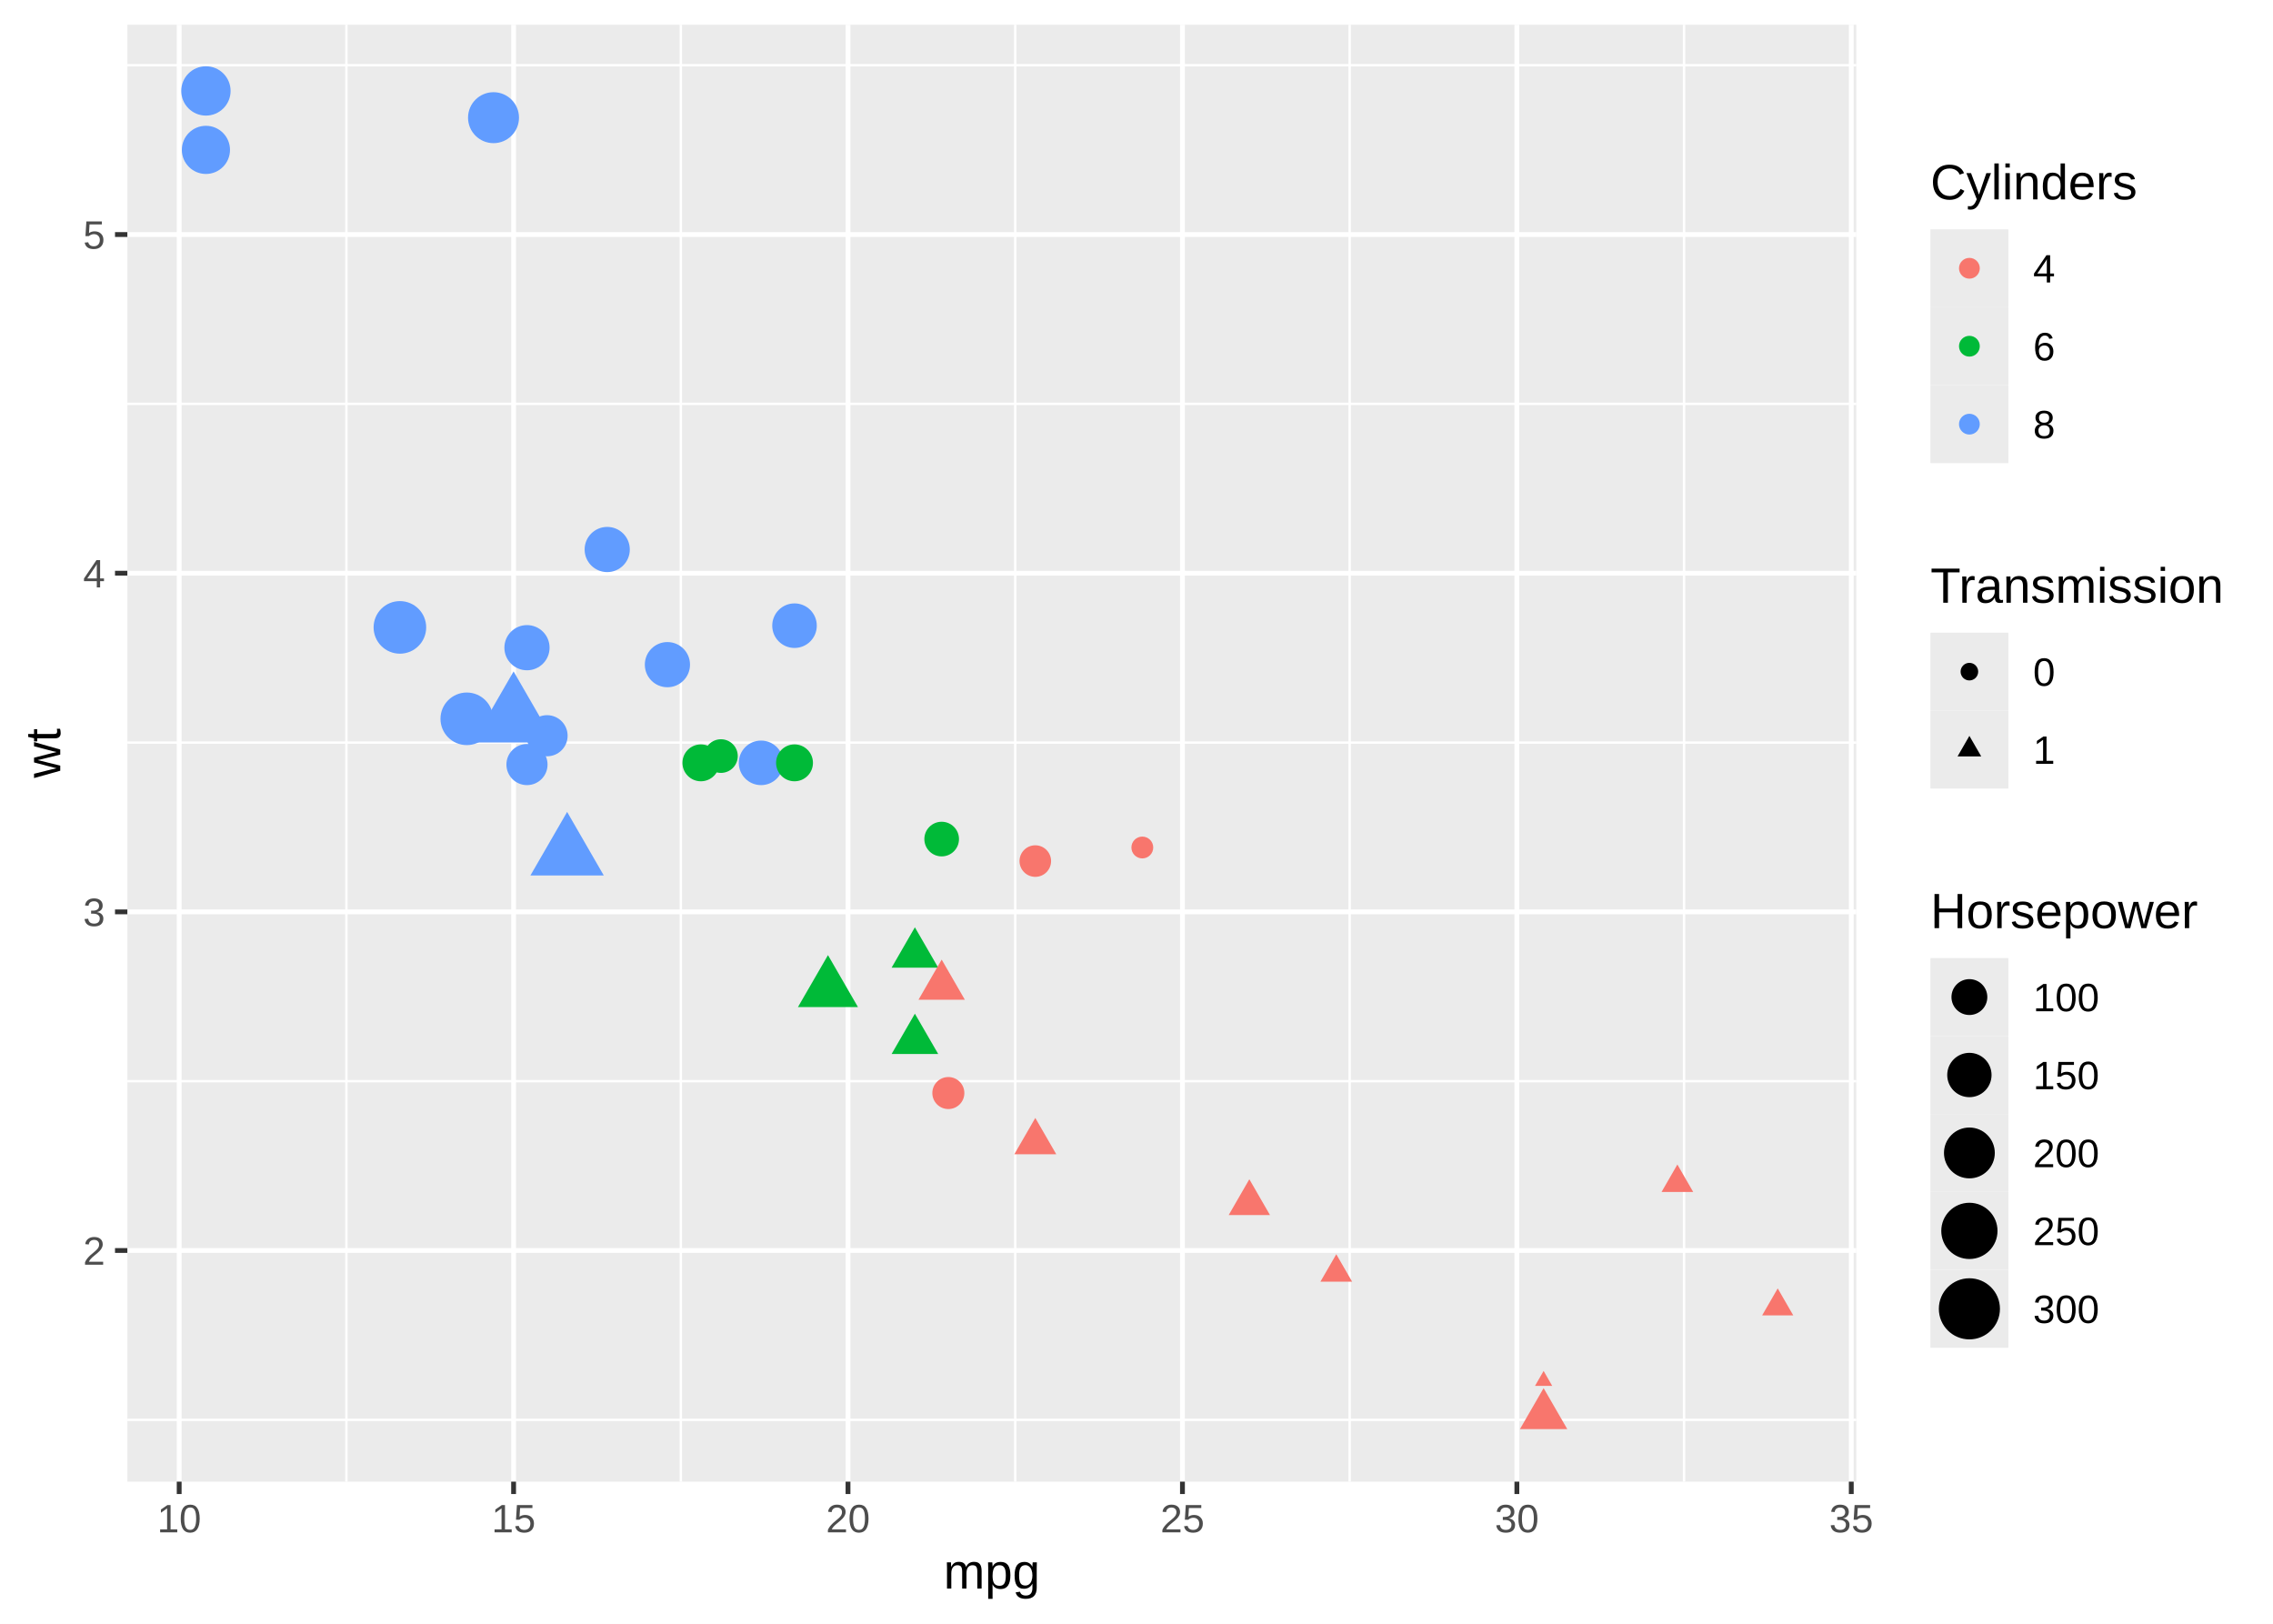
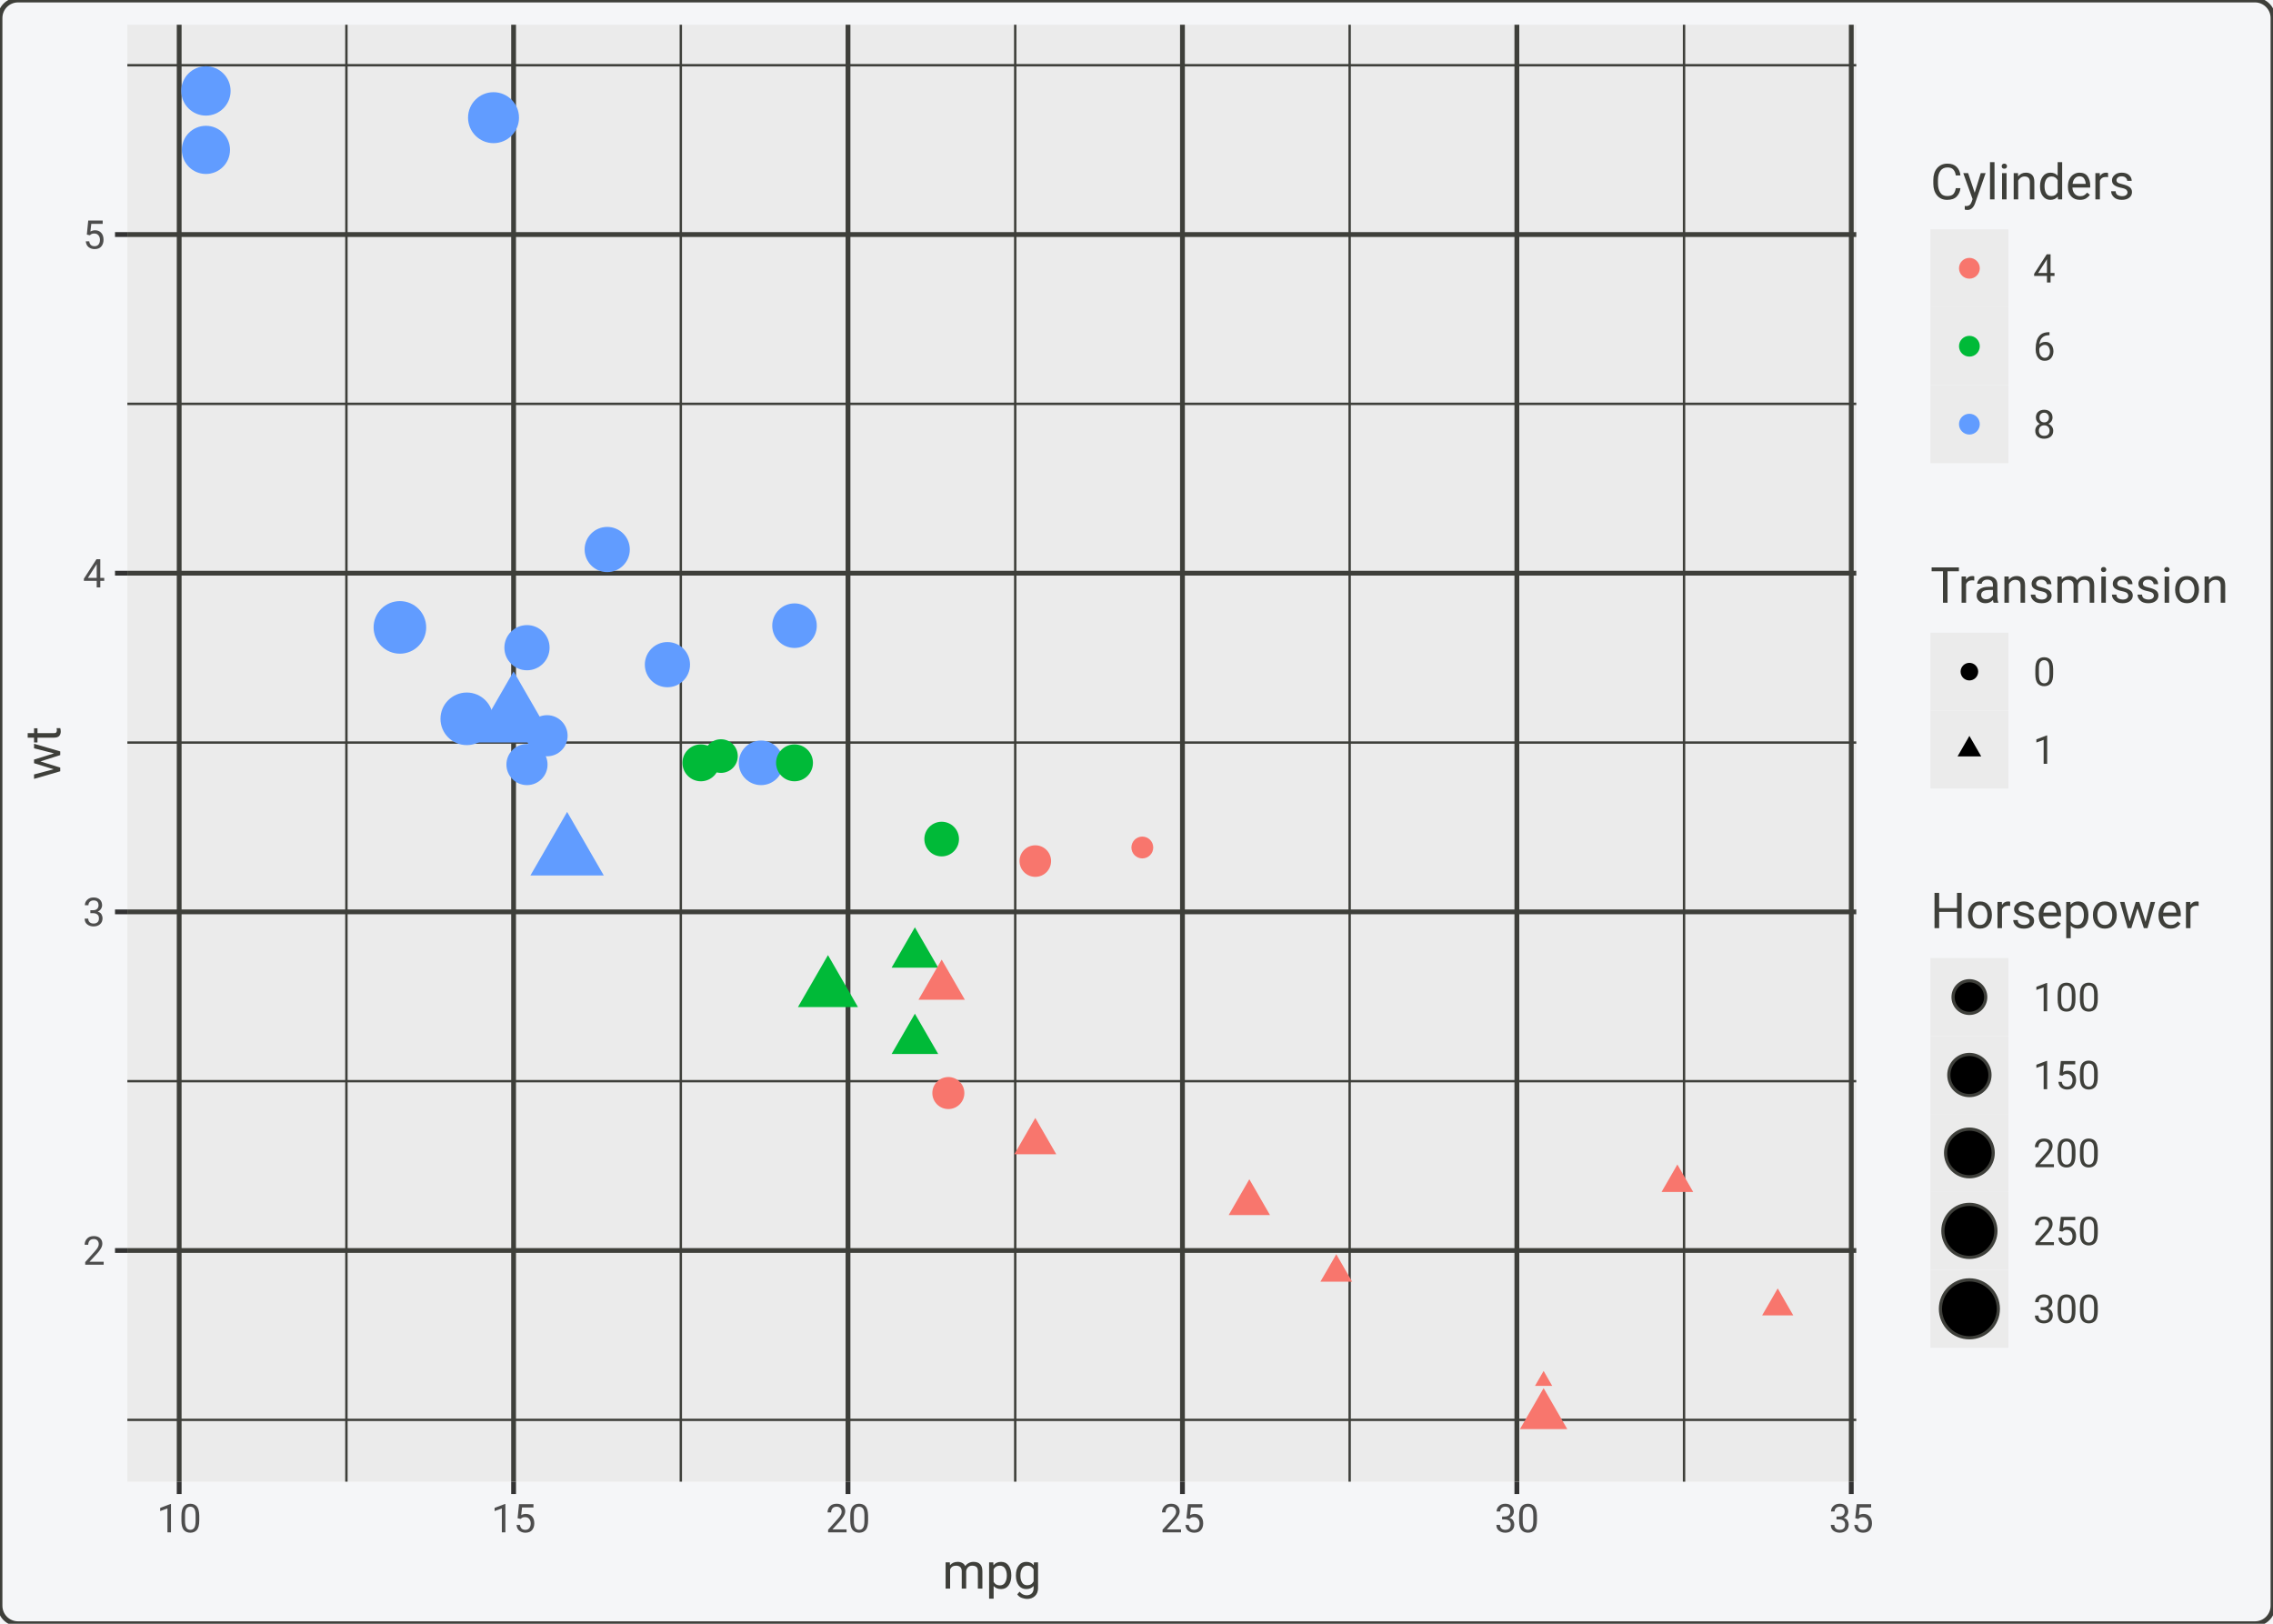
<svg xmlns="http://www.w3.org/2000/svg" width="504.00pt" height="360.00pt" viewBox="0 0 504.00 360.00">
  <g class="svglite">
    <defs>
      <style type="text/css">
-     .svglite line, .svglite polyline, .svglite polygon, .svglite path, .svglite rect, .svglite circle {
+     /* theme-aware-processed */
+     .svglite line, .svglite polyline, .svglite polygon, .svglite path, .svglite circle {
      fill: none;
-       stroke: #000000;
+       stroke: #3E3F3A;
+       stroke-linecap: round;
+       stroke-linejoin: round;
+       stroke-miterlimit: 10.00;
+     }
+     .svglite &gt; g &gt; rect {
+       fill: none;
+       stroke: #3E3F3A;
      stroke-linecap: round;
      stroke-linejoin: round;
      stroke-miterlimit: 10.00;
    }
    .svglite text {
      white-space: pre;
+       fill: #3E3F3A;
    }
    .svglite g.glyphgroup path {
      fill: inherit;
      stroke: none;
    }
  </style>
    </defs>
-     <rect width="100%" height="100%" style="stroke: none; fill: none;" />
+     <rect class="svg-bg" width="100%" height="100%" style="stroke: none; fill: #F5F6F8;" />
    <defs>
      <clipPath id="cpMC4wMHw1MDQuMDB8MC4wMHwzNjAuMDA=">
        <rect x="0.00" y="0.00" width="504.00" height="360.00" />
      </clipPath>
    </defs>
    <g clip-path="url(#cpMC4wMHw1MDQuMDB8MC4wMHwzNjAuMDA=)">
-       <rect x="0" y="0.00" width="504.00" height="360.00" style="stroke-width: 1.07; stroke: #FFFFFF; fill: #FFFFFF;" />
+       <rect rx="4" x="0" y="0.00" width="504.00" height="360.00" style="stroke-width: 1.07; stroke: #3E3F3A; fill: #F5F6F8;" />
    </g>
    <defs>
      <clipPath id="cpMjguMjR8NDExLjYwfDUuNDh8MzI4LjUw">
        <rect x="28.24" y="5.48" width="383.37" height="323.02" />
      </clipPath>
    </defs>
    <g clip-path="url(#cpMjguMjR8NDExLjYwfDUuNDh8MzI4LjUw)">
      <rect x="28.24" y="5.48" width="383.37" height="323.02" style="stroke-width: 1.07; stroke: none; fill: #EBEBEB;" />
-       <polyline points="28.24,314.80 411.60,314.80 " style="stroke-width: 0.53; stroke: #FFFFFF; stroke-linecap: butt;" />
-       <polyline points="28.24,239.71 411.60,239.71 " style="stroke-width: 0.53; stroke: #FFFFFF; stroke-linecap: butt;" />
-       <polyline points="28.24,164.63 411.60,164.63 " style="stroke-width: 0.53; stroke: #FFFFFF; stroke-linecap: butt;" />
-       <polyline points="28.24,89.54 411.60,89.54 " style="stroke-width: 0.53; stroke: #FFFFFF; stroke-linecap: butt;" />
-       <polyline points="28.24,14.46 411.60,14.46 " style="stroke-width: 0.53; stroke: #FFFFFF; stroke-linecap: butt;" />
-       <polyline points="76.81,328.50 76.81,5.48 " style="stroke-width: 0.53; stroke: #FFFFFF; stroke-linecap: butt;" />
-       <polyline points="150.96,328.50 150.96,5.48 " style="stroke-width: 0.53; stroke: #FFFFFF; stroke-linecap: butt;" />
-       <polyline points="225.11,328.50 225.11,5.48 " style="stroke-width: 0.53; stroke: #FFFFFF; stroke-linecap: butt;" />
-       <polyline points="299.26,328.50 299.26,5.48 " style="stroke-width: 0.53; stroke: #FFFFFF; stroke-linecap: butt;" />
-       <polyline points="373.41,328.50 373.41,5.48 " style="stroke-width: 0.53; stroke: #FFFFFF; stroke-linecap: butt;" />
-       <polyline points="28.24,277.25 411.60,277.25 " style="stroke-width: 1.07; stroke: #FFFFFF; stroke-linecap: butt;" />
-       <polyline points="28.24,202.17 411.60,202.17 " style="stroke-width: 1.07; stroke: #FFFFFF; stroke-linecap: butt;" />
-       <polyline points="28.24,127.08 411.60,127.08 " style="stroke-width: 1.07; stroke: #FFFFFF; stroke-linecap: butt;" />
-       <polyline points="28.24,52.00 411.60,52.00 " style="stroke-width: 1.07; stroke: #FFFFFF; stroke-linecap: butt;" />
-       <polyline points="39.73,328.50 39.73,5.48 " style="stroke-width: 1.07; stroke: #FFFFFF; stroke-linecap: butt;" />
-       <polyline points="113.88,328.50 113.88,5.48 " style="stroke-width: 1.07; stroke: #FFFFFF; stroke-linecap: butt;" />
-       <polyline points="188.03,328.50 188.03,5.48 " style="stroke-width: 1.07; stroke: #FFFFFF; stroke-linecap: butt;" />
-       <polyline points="262.19,328.50 262.19,5.48 " style="stroke-width: 1.07; stroke: #FFFFFF; stroke-linecap: butt;" />
-       <polyline points="336.34,328.50 336.34,5.48 " style="stroke-width: 1.07; stroke: #FFFFFF; stroke-linecap: butt;" />
-       <polyline points="410.49,328.50 410.49,5.48 " style="stroke-width: 1.07; stroke: #FFFFFF; stroke-linecap: butt;" />
+       <polyline points="28.24,314.80 411.60,314.80 " style="stroke-width: 0.53; stroke: #3E3F3A; stroke-linecap: butt;" />
+       <polyline points="28.24,239.71 411.60,239.71 " style="stroke-width: 0.53; stroke: #3E3F3A; stroke-linecap: butt;" />
+       <polyline points="28.24,164.63 411.60,164.63 " style="stroke-width: 0.53; stroke: #3E3F3A; stroke-linecap: butt;" />
+       <polyline points="28.24,89.54 411.60,89.54 " style="stroke-width: 0.53; stroke: #3E3F3A; stroke-linecap: butt;" />
+       <polyline points="28.24,14.46 411.60,14.46 " style="stroke-width: 0.53; stroke: #3E3F3A; stroke-linecap: butt;" />
+       <polyline points="76.81,328.50 76.81,5.48 " style="stroke-width: 0.53; stroke: #3E3F3A; stroke-linecap: butt;" />
+       <polyline points="150.96,328.50 150.96,5.48 " style="stroke-width: 0.53; stroke: #3E3F3A; stroke-linecap: butt;" />
+       <polyline points="225.11,328.50 225.11,5.48 " style="stroke-width: 0.53; stroke: #3E3F3A; stroke-linecap: butt;" />
+       <polyline points="299.26,328.50 299.26,5.48 " style="stroke-width: 0.53; stroke: #3E3F3A; stroke-linecap: butt;" />
+       <polyline points="373.41,328.50 373.41,5.48 " style="stroke-width: 0.53; stroke: #3E3F3A; stroke-linecap: butt;" />
+       <polyline points="28.24,277.25 411.60,277.25 " style="stroke-width: 1.07; stroke: #3E3F3A; stroke-linecap: butt;" />
+       <polyline points="28.24,202.17 411.60,202.17 " style="stroke-width: 1.07; stroke: #3E3F3A; stroke-linecap: butt;" />
+       <polyline points="28.24,127.08 411.60,127.08 " style="stroke-width: 1.07; stroke: #3E3F3A; stroke-linecap: butt;" />
+       <polyline points="28.24,52.00 411.60,52.00 " style="stroke-width: 1.07; stroke: #3E3F3A; stroke-linecap: butt;" />
+       <polyline points="39.73,328.50 39.73,5.48 " style="stroke-width: 1.07; stroke: #3E3F3A; stroke-linecap: butt;" />
+       <polyline points="113.88,328.50 113.88,5.48 " style="stroke-width: 1.07; stroke: #3E3F3A; stroke-linecap: butt;" />
+       <polyline points="188.03,328.50 188.03,5.48 " style="stroke-width: 1.07; stroke: #3E3F3A; stroke-linecap: butt;" />
+       <polyline points="262.19,328.50 262.19,5.48 " style="stroke-width: 1.07; stroke: #3E3F3A; stroke-linecap: butt;" />
+       <polyline points="336.34,328.50 336.34,5.48 " style="stroke-width: 1.07; stroke: #3E3F3A; stroke-linecap: butt;" />
+       <polyline points="410.49,328.50 410.49,5.48 " style="stroke-width: 1.07; stroke: #3E3F3A; stroke-linecap: butt;" />
      <polygon points="202.86,224.74 208.03,233.68 197.70,233.68 " style="stroke-width: 0.71; stroke: none; fill: #00BA38;" />
      <polygon points="202.86,205.59 208.03,214.54 197.70,214.54 " style="stroke-width: 0.71; stroke: none; fill: #00BA38;" />
      <polygon points="229.56,247.86 234.21,255.91 224.91,255.91 " style="stroke-width: 0.71; stroke: none; fill: #F8766D;" />
      <circle cx="208.80" cy="186.03" r="3.84" style="stroke-width: 0.71; stroke: none; fill: #00BA38;" />
      <circle cx="168.75" cy="169.13" r="4.94" style="stroke-width: 0.71; stroke: none; fill: #619CFF;" />
      <circle cx="159.86" cy="167.63" r="3.73" style="stroke-width: 0.71; stroke: none; fill: #00BA38;" />
      <circle cx="103.50" cy="159.37" r="5.83" style="stroke-width: 0.71; stroke: none; fill: #619CFF;" />
      <circle cx="253.29" cy="187.90" r="2.42" style="stroke-width: 0.71; stroke: none; fill: #F8766D;" />
      <circle cx="229.56" cy="190.91" r="3.50" style="stroke-width: 0.71; stroke: none; fill: #F8766D;" />
      <circle cx="176.17" cy="169.13" r="4.09" style="stroke-width: 0.71; stroke: none; fill: #00BA38;" />
      <circle cx="155.41" cy="169.13" r="4.09" style="stroke-width: 0.71; stroke: none; fill: #00BA38;" />
      <circle cx="134.64" cy="121.83" r="5.01" style="stroke-width: 0.71; stroke: none; fill: #619CFF;" />
      <circle cx="147.99" cy="147.36" r="5.01" style="stroke-width: 0.71; stroke: none; fill: #619CFF;" />
      <circle cx="116.85" cy="143.60" r="5.01" style="stroke-width: 0.71; stroke: none; fill: #619CFF;" />
      <circle cx="45.66" cy="33.23" r="5.34" style="stroke-width: 0.71; stroke: none; fill: #619CFF;" />
      <circle cx="45.66" cy="20.16" r="5.47" style="stroke-width: 0.71; stroke: none; fill: #619CFF;" />
      <circle cx="109.43" cy="26.09" r="5.65" style="stroke-width: 0.71; stroke: none; fill: #619CFF;" />
      <polygon points="371.93,258.18 375.44,264.27 368.42,264.27 " style="stroke-width: 0.71; stroke: none; fill: #F8766D;" />
      <polygon points="342.27,303.95 344.18,307.27 340.36,307.27 " style="stroke-width: 0.71; stroke: none; fill: #F8766D;" />
      <polygon points="394.18,285.65 397.63,291.64 390.72,291.64 " style="stroke-width: 0.71; stroke: none; fill: #F8766D;" />
      <circle cx="210.28" cy="242.34" r="3.55" style="stroke-width: 0.71; stroke: none; fill: #F8766D;" />
      <circle cx="121.30" cy="163.12" r="4.56" style="stroke-width: 0.71; stroke: none; fill: #619CFF;" />
      <circle cx="116.85" cy="169.51" r="4.56" style="stroke-width: 0.71; stroke: none; fill: #619CFF;" />
      <circle cx="88.67" cy="139.10" r="5.83" style="stroke-width: 0.71; stroke: none; fill: #619CFF;" />
      <circle cx="176.17" cy="138.72" r="4.94" style="stroke-width: 0.71; stroke: none; fill: #619CFF;" />
      <polygon points="296.30,278.08 299.81,284.16 292.78,284.16 " style="stroke-width: 0.71; stroke: none; fill: #F8766D;" />
      <polygon points="277.02,261.45 281.60,269.39 272.44,269.39 " style="stroke-width: 0.71; stroke: none; fill: #F8766D;" />
      <polygon points="342.27,307.76 347.52,316.85 337.02,316.85 " style="stroke-width: 0.71; stroke: none; fill: #F8766D;" />
      <polygon points="125.75,180.01 133.88,194.10 117.61,194.10 " style="stroke-width: 0.71; stroke: none; fill: #619CFF;" />
      <polygon points="183.59,211.76 190.24,223.28 176.93,223.28 " style="stroke-width: 0.71; stroke: none; fill: #00BA38;" />
      <polygon points="113.88,148.86 122.98,164.62 104.78,164.62 " style="stroke-width: 0.71; stroke: none; fill: #619CFF;" />
      <polygon points="208.80,212.75 213.94,221.65 203.66,221.65 " style="stroke-width: 0.71; stroke: none; fill: #F8766D;" />
    </g>
    <g clip-path="url(#cpMC4wMHw1MDQuMDB8MC4wMHwzNjAuMDA=)">
-       <text x="23.31" y="280.40" text-anchor="end" style="font-size: 8.80px;fill: #4D4D4D; font-family: &quot;Arial&quot;;" textLength="4.89px" lengthAdjust="spacingAndGlyphs">2</text>
-       <text x="23.31" y="205.32" text-anchor="end" style="font-size: 8.80px;fill: #4D4D4D; font-family: &quot;Arial&quot;;" textLength="4.89px" lengthAdjust="spacingAndGlyphs">3</text>
-       <text x="23.31" y="130.23" text-anchor="end" style="font-size: 8.80px;fill: #4D4D4D; font-family: &quot;Arial&quot;;" textLength="4.89px" lengthAdjust="spacingAndGlyphs">4</text>
-       <text x="23.31" y="55.15" text-anchor="end" style="font-size: 8.80px;fill: #4D4D4D; font-family: &quot;Arial&quot;;" textLength="4.89px" lengthAdjust="spacingAndGlyphs">5</text>
+       <text x="23.31" y="280.40" text-anchor="end" style="font-size: 8.80px;fill: #4D4D4D; font-family: &quot;Roboto&quot;, -apple-system, BlinkMacSystemFont, &quot;Segoe UI&quot;, system-ui, sans-serif;" textLength="4.89px" lengthAdjust="spacingAndGlyphs">2</text>
+       <text x="23.31" y="205.32" text-anchor="end" style="font-size: 8.80px;fill: #4D4D4D; font-family: &quot;Roboto&quot;, -apple-system, BlinkMacSystemFont, &quot;Segoe UI&quot;, system-ui, sans-serif;" textLength="4.89px" lengthAdjust="spacingAndGlyphs">3</text>
+       <text x="23.31" y="130.23" text-anchor="end" style="font-size: 8.80px;fill: #4D4D4D; font-family: &quot;Roboto&quot;, -apple-system, BlinkMacSystemFont, &quot;Segoe UI&quot;, system-ui, sans-serif;" textLength="4.89px" lengthAdjust="spacingAndGlyphs">4</text>
+       <text x="23.31" y="55.15" text-anchor="end" style="font-size: 8.80px;fill: #4D4D4D; font-family: &quot;Roboto&quot;, -apple-system, BlinkMacSystemFont, &quot;Segoe UI&quot;, system-ui, sans-serif;" textLength="4.89px" lengthAdjust="spacingAndGlyphs">5</text>
      <polyline points="25.50,277.25 28.24,277.25 " style="stroke-width: 1.07; stroke: #333333; stroke-linecap: butt;" />
      <polyline points="25.50,202.17 28.24,202.17 " style="stroke-width: 1.07; stroke: #333333; stroke-linecap: butt;" />
      <polyline points="25.50,127.08 28.24,127.08 " style="stroke-width: 1.07; stroke: #333333; stroke-linecap: butt;" />
      <polyline points="25.50,52.00 28.24,52.00 " style="stroke-width: 1.07; stroke: #333333; stroke-linecap: butt;" />
      <polyline points="39.73,331.24 39.73,328.50 " style="stroke-width: 1.07; stroke: #333333; stroke-linecap: butt;" />
      <polyline points="113.88,331.24 113.88,328.50 " style="stroke-width: 1.07; stroke: #333333; stroke-linecap: butt;" />
      <polyline points="188.03,331.24 188.03,328.50 " style="stroke-width: 1.07; stroke: #333333; stroke-linecap: butt;" />
      <polyline points="262.19,331.24 262.19,328.50 " style="stroke-width: 1.07; stroke: #333333; stroke-linecap: butt;" />
      <polyline points="336.34,331.24 336.34,328.50 " style="stroke-width: 1.07; stroke: #333333; stroke-linecap: butt;" />
      <polyline points="410.49,331.24 410.49,328.50 " style="stroke-width: 1.07; stroke: #333333; stroke-linecap: butt;" />
-       <text x="39.73" y="339.74" text-anchor="middle" style="font-size: 8.80px;fill: #4D4D4D; font-family: &quot;Arial&quot;;" textLength="9.78px" lengthAdjust="spacingAndGlyphs">10</text>
-       <text x="113.88" y="339.74" text-anchor="middle" style="font-size: 8.80px;fill: #4D4D4D; font-family: &quot;Arial&quot;;" textLength="9.78px" lengthAdjust="spacingAndGlyphs">15</text>
-       <text x="188.03" y="339.74" text-anchor="middle" style="font-size: 8.80px;fill: #4D4D4D; font-family: &quot;Arial&quot;;" textLength="9.78px" lengthAdjust="spacingAndGlyphs">20</text>
-       <text x="262.19" y="339.74" text-anchor="middle" style="font-size: 8.80px;fill: #4D4D4D; font-family: &quot;Arial&quot;;" textLength="9.78px" lengthAdjust="spacingAndGlyphs">25</text>
-       <text x="336.34" y="339.74" text-anchor="middle" style="font-size: 8.80px;fill: #4D4D4D; font-family: &quot;Arial&quot;;" textLength="9.78px" lengthAdjust="spacingAndGlyphs">30</text>
-       <text x="410.49" y="339.74" text-anchor="middle" style="font-size: 8.80px;fill: #4D4D4D; font-family: &quot;Arial&quot;;" textLength="9.78px" lengthAdjust="spacingAndGlyphs">35</text>
-       <text x="219.92" y="352.20" text-anchor="middle" style="font-size: 11.00px; font-family: &quot;Arial&quot;;" textLength="21.41px" lengthAdjust="spacingAndGlyphs">mpg</text>
-       <text transform="translate(13.36,166.99) rotate(-90)" text-anchor="middle" style="font-size: 11.00px; font-family: &quot;Arial&quot;;" textLength="11.00px" lengthAdjust="spacingAndGlyphs">wt</text>
-       <rect x="422.56" y="29.68" width="56.80" height="78.47" style="stroke-width: 1.07; stroke: none; fill: #FFFFFF;" />
-       <text x="428.04" y="44.20" style="font-size: 11.00px; font-family: &quot;Arial&quot;;" textLength="45.84px" lengthAdjust="spacingAndGlyphs">Cylinders</text>
+       <text x="39.73" y="339.74" text-anchor="middle" style="font-size: 8.80px;fill: #4D4D4D; font-family: &quot;Roboto&quot;, -apple-system, BlinkMacSystemFont, &quot;Segoe UI&quot;, system-ui, sans-serif;" textLength="9.78px" lengthAdjust="spacingAndGlyphs">10</text>
+       <text x="113.88" y="339.74" text-anchor="middle" style="font-size: 8.80px;fill: #4D4D4D; font-family: &quot;Roboto&quot;, -apple-system, BlinkMacSystemFont, &quot;Segoe UI&quot;, system-ui, sans-serif;" textLength="9.78px" lengthAdjust="spacingAndGlyphs">15</text>
+       <text x="188.03" y="339.74" text-anchor="middle" style="font-size: 8.80px;fill: #4D4D4D; font-family: &quot;Roboto&quot;, -apple-system, BlinkMacSystemFont, &quot;Segoe UI&quot;, system-ui, sans-serif;" textLength="9.78px" lengthAdjust="spacingAndGlyphs">20</text>
+       <text x="262.19" y="339.74" text-anchor="middle" style="font-size: 8.80px;fill: #4D4D4D; font-family: &quot;Roboto&quot;, -apple-system, BlinkMacSystemFont, &quot;Segoe UI&quot;, system-ui, sans-serif;" textLength="9.78px" lengthAdjust="spacingAndGlyphs">25</text>
+       <text x="336.34" y="339.74" text-anchor="middle" style="font-size: 8.80px;fill: #4D4D4D; font-family: &quot;Roboto&quot;, -apple-system, BlinkMacSystemFont, &quot;Segoe UI&quot;, system-ui, sans-serif;" textLength="9.78px" lengthAdjust="spacingAndGlyphs">30</text>
+       <text x="410.49" y="339.74" text-anchor="middle" style="font-size: 8.80px;fill: #4D4D4D; font-family: &quot;Roboto&quot;, -apple-system, BlinkMacSystemFont, &quot;Segoe UI&quot;, system-ui, sans-serif;" textLength="9.78px" lengthAdjust="spacingAndGlyphs">35</text>
+       <text x="219.92" y="352.20" text-anchor="middle" style="font-size: 11.00px; font-family: &quot;Roboto&quot;, -apple-system, BlinkMacSystemFont, &quot;Segoe UI&quot;, system-ui, sans-serif;" textLength="21.41px" lengthAdjust="spacingAndGlyphs">mpg</text>
+       <text transform="translate(13.36,166.99) rotate(-90)" text-anchor="middle" style="font-size: 11.00px; font-family: &quot;Roboto&quot;, -apple-system, BlinkMacSystemFont, &quot;Segoe UI&quot;, system-ui, sans-serif;" textLength="11.00px" lengthAdjust="spacingAndGlyphs">wt</text>
+       <rect rx="4" x="422.56" y="29.68" width="56.80" height="78.47" style="stroke-width: 1.07; stroke: none; fill: #F5F6F8;" />
+       <text x="428.04" y="44.20" style="font-size: 11.00px; font-family: &quot;Roboto&quot;, -apple-system, BlinkMacSystemFont, &quot;Segoe UI&quot;, system-ui, sans-serif;" textLength="45.84px" lengthAdjust="spacingAndGlyphs">Cylinders</text>
      <rect x="428.04" y="50.84" width="17.28" height="17.28" style="stroke-width: 1.07; stroke: none; fill: #EBEBEB;" />
      <circle cx="436.68" cy="59.48" r="1.95" style="stroke-width: 0.71; stroke: #F8766D; fill: #F8766D;" />
      <rect x="428.04" y="68.12" width="17.28" height="17.28" style="stroke-width: 1.07; stroke: none; fill: #EBEBEB;" />
      <circle cx="436.68" cy="76.76" r="1.95" style="stroke-width: 0.71; stroke: #00BA38; fill: #00BA38;" />
      <rect x="428.04" y="85.40" width="17.28" height="17.28" style="stroke-width: 1.07; stroke: none; fill: #EBEBEB;" />
      <circle cx="436.68" cy="94.04" r="1.95" style="stroke-width: 0.71; stroke: #619CFF; fill: #619CFF;" />
-       <text x="450.80" y="62.63" style="font-size: 8.80px; font-family: &quot;Arial&quot;;" textLength="4.89px" lengthAdjust="spacingAndGlyphs">4</text>
-       <text x="450.80" y="79.91" style="font-size: 8.80px; font-family: &quot;Arial&quot;;" textLength="4.89px" lengthAdjust="spacingAndGlyphs">6</text>
-       <text x="450.80" y="97.19" style="font-size: 8.80px; font-family: &quot;Arial&quot;;" textLength="4.89px" lengthAdjust="spacingAndGlyphs">8</text>
-       <rect x="422.56" y="119.11" width="75.96" height="61.19" style="stroke-width: 1.07; stroke: none; fill: #FFFFFF;" />
-       <text x="428.04" y="133.63" style="font-size: 11.00px; font-family: &quot;Arial&quot;;" textLength="65.00px" lengthAdjust="spacingAndGlyphs">Transmission</text>
+       <text x="450.80" y="62.63" style="font-size: 8.80px; font-family: &quot;Roboto&quot;, -apple-system, BlinkMacSystemFont, &quot;Segoe UI&quot;, system-ui, sans-serif;" textLength="4.89px" lengthAdjust="spacingAndGlyphs">4</text>
+       <text x="450.80" y="79.91" style="font-size: 8.80px; font-family: &quot;Roboto&quot;, -apple-system, BlinkMacSystemFont, &quot;Segoe UI&quot;, system-ui, sans-serif;" textLength="4.89px" lengthAdjust="spacingAndGlyphs">6</text>
+       <text x="450.80" y="97.19" style="font-size: 8.80px; font-family: &quot;Roboto&quot;, -apple-system, BlinkMacSystemFont, &quot;Segoe UI&quot;, system-ui, sans-serif;" textLength="4.89px" lengthAdjust="spacingAndGlyphs">8</text>
+       <rect rx="4" x="422.56" y="119.11" width="75.96" height="61.19" style="stroke-width: 1.07; stroke: none; fill: #F5F6F8;" />
+       <text x="428.04" y="133.63" style="font-size: 11.00px; font-family: &quot;Roboto&quot;, -apple-system, BlinkMacSystemFont, &quot;Segoe UI&quot;, system-ui, sans-serif;" textLength="65.00px" lengthAdjust="spacingAndGlyphs">Transmission</text>
      <rect x="428.04" y="140.27" width="17.28" height="17.28" style="stroke-width: 1.07; stroke: none; fill: #EBEBEB;" />
      <circle cx="436.68" cy="148.91" r="1.95" style="stroke-width: 0.71; stroke: none; fill: #000000;" />
      <rect x="428.04" y="157.55" width="17.28" height="17.28" style="stroke-width: 1.07; stroke: none; fill: #EBEBEB;" />
      <polygon points="436.68,163.15 439.31,167.71 434.05,167.71 " style="stroke-width: 0.71; stroke: none; fill: #000000;" />
-       <text x="450.80" y="152.06" style="font-size: 8.80px; font-family: &quot;Arial&quot;;" textLength="4.89px" lengthAdjust="spacingAndGlyphs">0</text>
-       <text x="450.80" y="169.34" style="font-size: 8.80px; font-family: &quot;Arial&quot;;" textLength="4.89px" lengthAdjust="spacingAndGlyphs">1</text>
-       <rect x="422.56" y="191.27" width="70.27" height="113.03" style="stroke-width: 1.07; stroke: none; fill: #FFFFFF;" />
-       <text x="428.04" y="205.78" style="font-size: 11.00px; font-family: &quot;Arial&quot;;" textLength="59.31px" lengthAdjust="spacingAndGlyphs">Horsepower</text>
+       <text x="450.80" y="152.06" style="font-size: 8.80px; font-family: &quot;Roboto&quot;, -apple-system, BlinkMacSystemFont, &quot;Segoe UI&quot;, system-ui, sans-serif;" textLength="4.89px" lengthAdjust="spacingAndGlyphs">0</text>
+       <text x="450.80" y="169.34" style="font-size: 8.80px; font-family: &quot;Roboto&quot;, -apple-system, BlinkMacSystemFont, &quot;Segoe UI&quot;, system-ui, sans-serif;" textLength="4.89px" lengthAdjust="spacingAndGlyphs">1</text>
+       <rect rx="4" x="422.56" y="191.27" width="70.27" height="113.03" style="stroke-width: 1.07; stroke: none; fill: #F5F6F8;" />
+       <text x="428.04" y="205.78" style="font-size: 11.00px; font-family: &quot;Roboto&quot;, -apple-system, BlinkMacSystemFont, &quot;Segoe UI&quot;, system-ui, sans-serif;" textLength="59.31px" lengthAdjust="spacingAndGlyphs">Horsepower</text>
      <rect x="428.04" y="212.42" width="17.28" height="17.28" style="stroke-width: 1.07; stroke: none; fill: #EBEBEB;" />
      <circle cx="436.68" cy="221.06" r="3.62" style="stroke-width: 0.71; fill: #000000;" />
      <rect x="428.04" y="229.70" width="17.28" height="17.28" style="stroke-width: 1.07; stroke: none; fill: #EBEBEB;" />
      <circle cx="436.68" cy="238.34" r="4.56" style="stroke-width: 0.71; fill: #000000;" />
      <rect x="428.04" y="246.98" width="17.28" height="17.28" style="stroke-width: 1.07; stroke: none; fill: #EBEBEB;" />
      <circle cx="436.68" cy="255.62" r="5.28" style="stroke-width: 0.71; fill: #000000;" />
      <rect x="428.04" y="264.26" width="17.28" height="17.28" style="stroke-width: 1.07; stroke: none; fill: #EBEBEB;" />
      <circle cx="436.68" cy="272.90" r="5.88" style="stroke-width: 0.71; fill: #000000;" />
      <rect x="428.04" y="281.54" width="17.28" height="17.28" style="stroke-width: 1.07; stroke: none; fill: #EBEBEB;" />
      <circle cx="436.68" cy="290.18" r="6.42" style="stroke-width: 0.71; fill: #000000;" />
-       <text x="450.80" y="224.21" style="font-size: 8.80px; font-family: &quot;Arial&quot;;" textLength="14.67px" lengthAdjust="spacingAndGlyphs">100</text>
-       <text x="450.80" y="241.49" style="font-size: 8.80px; font-family: &quot;Arial&quot;;" textLength="14.67px" lengthAdjust="spacingAndGlyphs">150</text>
-       <text x="450.80" y="258.77" style="font-size: 8.80px; font-family: &quot;Arial&quot;;" textLength="14.67px" lengthAdjust="spacingAndGlyphs">200</text>
-       <text x="450.80" y="276.05" style="font-size: 8.80px; font-family: &quot;Arial&quot;;" textLength="14.67px" lengthAdjust="spacingAndGlyphs">250</text>
-       <text x="450.80" y="293.33" style="font-size: 8.80px; font-family: &quot;Arial&quot;;" textLength="14.67px" lengthAdjust="spacingAndGlyphs">300</text>
+       <text x="450.80" y="224.21" style="font-size: 8.80px; font-family: &quot;Roboto&quot;, -apple-system, BlinkMacSystemFont, &quot;Segoe UI&quot;, system-ui, sans-serif;" textLength="14.67px" lengthAdjust="spacingAndGlyphs">100</text>
+       <text x="450.80" y="241.49" style="font-size: 8.80px; font-family: &quot;Roboto&quot;, -apple-system, BlinkMacSystemFont, &quot;Segoe UI&quot;, system-ui, sans-serif;" textLength="14.67px" lengthAdjust="spacingAndGlyphs">150</text>
+       <text x="450.80" y="258.77" style="font-size: 8.80px; font-family: &quot;Roboto&quot;, -apple-system, BlinkMacSystemFont, &quot;Segoe UI&quot;, system-ui, sans-serif;" textLength="14.67px" lengthAdjust="spacingAndGlyphs">200</text>
+       <text x="450.80" y="276.05" style="font-size: 8.80px; font-family: &quot;Roboto&quot;, -apple-system, BlinkMacSystemFont, &quot;Segoe UI&quot;, system-ui, sans-serif;" textLength="14.67px" lengthAdjust="spacingAndGlyphs">250</text>
+       <text x="450.80" y="293.33" style="font-size: 8.80px; font-family: &quot;Roboto&quot;, -apple-system, BlinkMacSystemFont, &quot;Segoe UI&quot;, system-ui, sans-serif;" textLength="14.67px" lengthAdjust="spacingAndGlyphs">300</text>
    </g>
  </g>
</svg>
